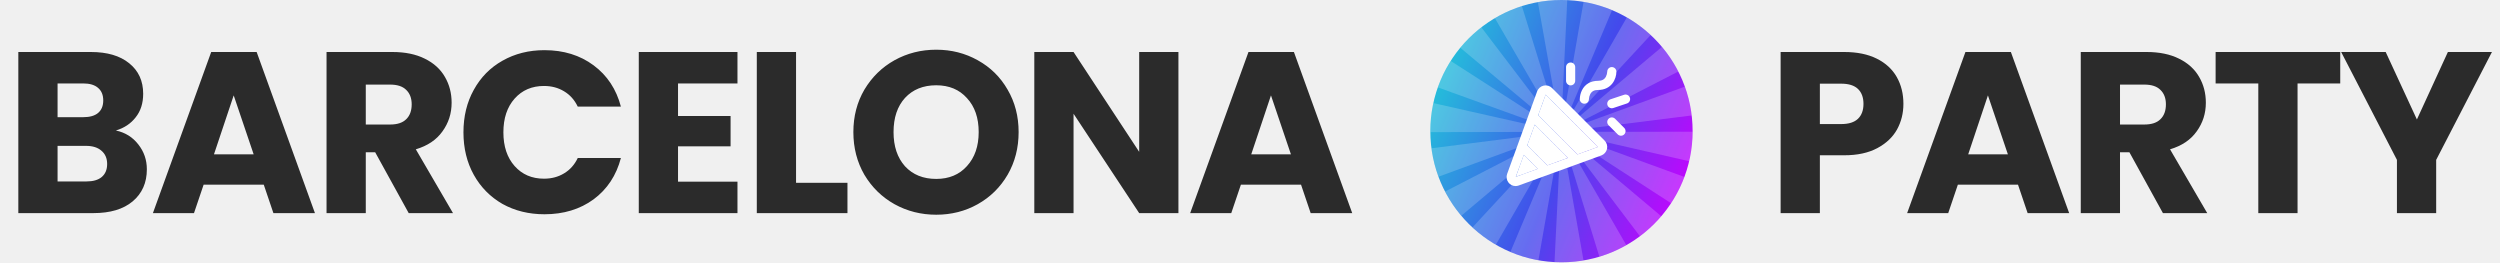
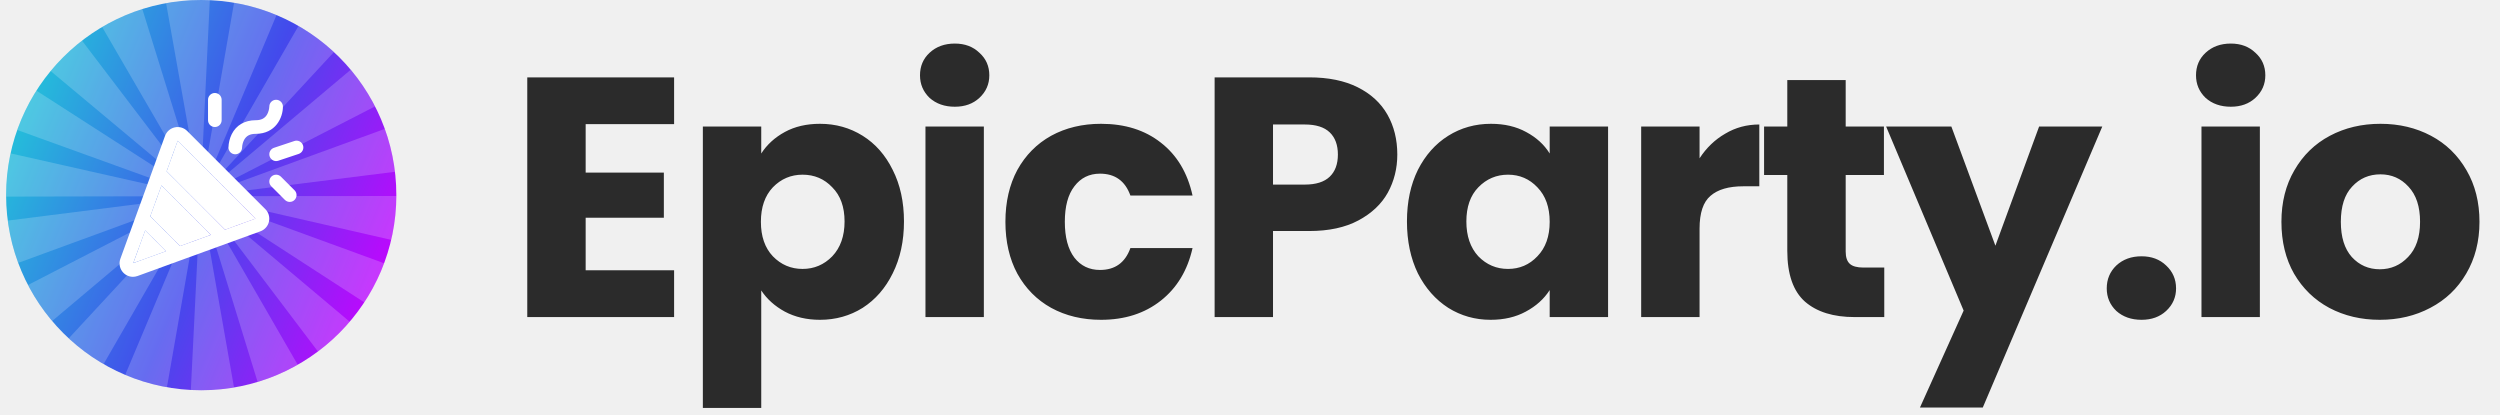
- <svg xmlns="http://www.w3.org/2000/svg" width="305" height="32" viewBox="0 0 305 32" fill="none">
-   <path d="M14.136 15.92C15.275 16.163 16.189 16.732 16.88 17.628C17.571 18.505 17.916 19.513 17.916 20.652C17.916 22.295 17.337 23.601 16.18 24.572C15.041 25.524 13.445 26 11.392 26H2.236V6.344H11.084C13.081 6.344 14.64 6.801 15.76 7.716C16.899 8.631 17.468 9.872 17.468 11.44C17.468 12.597 17.16 13.559 16.544 14.324C15.947 15.089 15.144 15.621 14.136 15.92ZM7.024 14.296H10.16C10.944 14.296 11.541 14.128 11.952 13.792C12.381 13.437 12.596 12.924 12.596 12.252C12.596 11.58 12.381 11.067 11.952 10.712C11.541 10.357 10.944 10.18 10.16 10.18H7.024V14.296ZM10.552 22.136C11.355 22.136 11.971 21.959 12.4 21.604C12.848 21.231 13.072 20.699 13.072 20.008C13.072 19.317 12.839 18.776 12.372 18.384C11.924 17.992 11.299 17.796 10.496 17.796H7.024V22.136H10.552ZM32.179 22.528H24.843L23.667 26H18.655L25.767 6.344H31.311L38.423 26H33.355L32.179 22.528ZM30.947 18.832L28.511 11.636L26.103 18.832H30.947ZM49.862 26L45.774 18.58H44.626V26H39.838V6.344H47.874C49.423 6.344 50.739 6.615 51.822 7.156C52.923 7.697 53.744 8.444 54.286 9.396C54.827 10.329 55.098 11.375 55.098 12.532C55.098 13.839 54.724 15.005 53.978 16.032C53.25 17.059 52.167 17.787 50.73 18.216L55.266 26H49.862ZM44.626 15.192H47.594C48.471 15.192 49.124 14.977 49.554 14.548C50.002 14.119 50.226 13.512 50.226 12.728C50.226 11.981 50.002 11.393 49.554 10.964C49.124 10.535 48.471 10.32 47.594 10.32H44.626V15.192ZM56.541 16.144C56.541 14.203 56.961 12.476 57.801 10.964C58.641 9.433 59.808 8.248 61.301 7.408C62.813 6.549 64.521 6.12 66.425 6.12C68.758 6.12 70.756 6.736 72.417 7.968C74.079 9.2 75.189 10.88 75.749 13.008H70.485C70.093 12.187 69.533 11.561 68.805 11.132C68.096 10.703 67.284 10.488 66.369 10.488C64.894 10.488 63.7 11.001 62.785 12.028C61.87 13.055 61.413 14.427 61.413 16.144C61.413 17.861 61.87 19.233 62.785 20.26C63.7 21.287 64.894 21.8 66.369 21.8C67.284 21.8 68.096 21.585 68.805 21.156C69.533 20.727 70.093 20.101 70.485 19.28H75.749C75.189 21.408 74.079 23.088 72.417 24.32C70.756 25.533 68.758 26.14 66.425 26.14C64.521 26.14 62.813 25.72 61.301 24.88C59.808 24.021 58.641 22.836 57.801 21.324C56.961 19.812 56.541 18.085 56.541 16.144ZM82.719 10.18V14.156H89.131V17.852H82.719V22.164H89.971V26H77.931V6.344H89.971V10.18H82.719ZM97.118 22.304H103.39V26H92.33V6.344H97.118V22.304ZM114.22 26.196C112.372 26.196 110.673 25.767 109.124 24.908C107.593 24.049 106.37 22.855 105.456 21.324C104.559 19.775 104.111 18.039 104.111 16.116C104.111 14.193 104.559 12.467 105.456 10.936C106.37 9.405 107.593 8.211 109.124 7.352C110.673 6.493 112.372 6.064 114.22 6.064C116.068 6.064 117.757 6.493 119.288 7.352C120.837 8.211 122.05 9.405 122.928 10.936C123.824 12.467 124.272 14.193 124.272 16.116C124.272 18.039 123.824 19.775 122.928 21.324C122.032 22.855 120.818 24.049 119.288 24.908C117.757 25.767 116.068 26.196 114.22 26.196ZM114.22 21.828C115.788 21.828 117.038 21.305 117.971 20.26C118.924 19.215 119.4 17.833 119.4 16.116C119.4 14.38 118.924 12.999 117.971 11.972C117.038 10.927 115.788 10.404 114.22 10.404C112.633 10.404 111.364 10.917 110.412 11.944C109.478 12.971 109.012 14.361 109.012 16.116C109.012 17.852 109.478 19.243 110.412 20.288C111.364 21.315 112.633 21.828 114.22 21.828ZM143.769 26H138.981L130.973 13.876V26H126.185V6.344H130.973L138.981 18.524V6.344H143.769V26ZM158.726 22.528H151.39L150.214 26H145.202L152.314 6.344H157.858L164.97 26H159.902L158.726 22.528ZM157.494 18.832L155.058 11.636L152.65 18.832H157.494Z" fill="#2B2B2B" />
+ <svg xmlns="http://www.w3.org/2000/svg" width="205" height="34" viewBox="0 0 205 34" fill="none">
  <g clip-path="url(#clip0_29_37023)">
-     <rect x="174.5" width="32" height="32" rx="16" fill="url(#paint0_linear_29_37023)" />
-     <path d="M225.617 16.056L190.49 16.086C190.49 16.086 190.486 16.084 190.483 16.083C190.486 16.081 190.487 16.081 190.489 16.08L225.617 11.674V3.245L190.478 16.07C190.478 16.07 190.486 16.062 190.488 16.058L225.617 -2.001V-13.507L190.477 16.049C190.477 16.049 190.473 16.051 190.47 16.052C190.471 16.049 190.473 16.046 190.474 16.044L225.617 -21.892V-23.435H213.208L190.464 16.031C190.464 16.031 190.458 16.035 190.455 16.037C190.455 16.035 190.455 16.033 190.455 16.031L207.045 -23.435H197.313L190.442 16.029C190.442 16.029 190.44 16.033 190.439 16.035C190.438 16.031 190.436 16.028 190.435 16.025L192.329 -23.435H183.409L190.42 16.022C190.42 16.022 190.419 16.029 190.419 16.034C190.417 16.032 190.416 16.03 190.415 16.029L178.169 -23.435H167.479L190.403 16.035C190.403 16.035 190.403 16.039 190.403 16.042C190.399 16.04 190.396 16.037 190.394 16.036L160.352 -23.435H156.256V-12.475L190.384 16.046C190.384 16.046 190.388 16.052 190.39 16.056C190.388 16.056 190.386 16.056 190.384 16.055L156.256 -5.905V3.736L190.375 16.065C190.375 16.065 190.382 16.071 190.386 16.075L156.256 8.381V16.163L190.374 16.086C190.374 16.086 190.38 16.089 190.383 16.09C190.38 16.091 190.378 16.093 190.376 16.093L156.256 20.419V28.603L190.386 16.103C190.386 16.103 190.379 16.111 190.376 16.114L156.256 33.696V44.866L190.387 16.124C190.387 16.124 190.392 16.122 190.395 16.122C190.394 16.125 190.392 16.127 190.391 16.13L162.454 46.306H173.011L190.401 16.14C190.401 16.14 190.407 16.136 190.409 16.134C190.409 16.136 190.409 16.138 190.409 16.14L177.715 46.306H185.141L190.422 16.142C190.422 16.142 190.425 16.138 190.426 16.137C190.427 16.139 190.428 16.143 190.429 16.146L188.944 46.306H195.746L190.443 16.151C190.443 16.151 190.445 16.144 190.446 16.139C190.448 16.141 190.449 16.142 190.45 16.143L199.741 46.306H207.881L190.462 16.137C190.462 16.137 190.462 16.133 190.462 16.131C190.465 16.133 190.468 16.135 190.471 16.137L213.304 46.306H225.618V45.675L190.48 16.126C190.48 16.126 190.476 16.119 190.475 16.115C190.476 16.115 190.479 16.115 190.481 16.116L225.618 38.886V28.934L190.49 16.106C190.49 16.106 190.484 16.1 190.479 16.096L225.618 24.145V16.056H225.617Z" fill="white" fill-opacity="0.19" />
+     <rect x="0.5" width="32" height="32" rx="16" fill="url(#paint0_linear_29_37023)" />
+     <path d="M51.617 16.056L16.49 16.086C16.49 16.086 16.486 16.084 16.483 16.083C16.486 16.081 16.488 16.081 16.489 16.08L51.617 11.674V3.245L16.478 16.07C16.478 16.07 16.486 16.062 16.488 16.058L51.617 -2.001V-13.507L16.477 16.049C16.477 16.049 16.473 16.051 16.47 16.052C16.471 16.049 16.473 16.046 16.474 16.044L51.617 -21.892V-23.435H39.208L16.464 16.031C16.464 16.031 16.458 16.035 16.455 16.037C16.455 16.035 16.455 16.033 16.455 16.031L33.045 -23.435H23.313L16.442 16.029C16.442 16.029 16.44 16.033 16.439 16.035C16.438 16.031 16.436 16.028 16.435 16.025L18.329 -23.435H9.409L16.42 16.022C16.42 16.022 16.419 16.029 16.419 16.034C16.417 16.032 16.416 16.03 16.415 16.029L4.169 -23.435H-6.521L16.403 16.035C16.403 16.035 16.403 16.039 16.403 16.042C16.399 16.04 16.396 16.037 16.394 16.036L-13.648 -23.435H-17.744V-12.475L16.384 16.046C16.384 16.046 16.388 16.052 16.39 16.056C16.388 16.056 16.386 16.056 16.384 16.055L-17.744 -5.905V3.736L16.375 16.065C16.375 16.065 16.382 16.071 16.386 16.075L-17.744 8.381V16.163L16.374 16.086C16.374 16.086 16.38 16.089 16.383 16.09C16.38 16.091 16.378 16.093 16.376 16.093L-17.744 20.419V28.603L16.386 16.103C16.386 16.103 16.379 16.111 16.376 16.114L-17.744 33.696V44.866L16.387 16.124C16.387 16.124 16.392 16.122 16.395 16.122C16.394 16.125 16.392 16.127 16.391 16.13L-11.546 46.306H-0.989L16.401 16.14C16.401 16.14 16.407 16.136 16.409 16.134C16.409 16.136 16.409 16.138 16.409 16.14L3.715 46.306H11.141L16.422 16.142C16.422 16.142 16.425 16.138 16.426 16.137C16.427 16.139 16.428 16.143 16.429 16.146L14.944 46.306H21.746L16.443 16.151C16.443 16.151 16.445 16.144 16.446 16.139C16.448 16.141 16.449 16.142 16.45 16.143L25.741 46.306H33.881L16.462 16.137C16.462 16.137 16.462 16.133 16.462 16.131C16.465 16.133 16.468 16.135 16.471 16.137L39.304 46.306H51.618V45.675L16.48 16.126C16.48 16.126 16.477 16.119 16.475 16.115C16.477 16.115 16.479 16.115 16.481 16.116L51.618 38.886V28.934L16.49 16.106C16.49 16.106 16.484 16.1 16.479 16.096L51.618 24.145V16.056H51.617Z" fill="white" fill-opacity="0.19" />
    <g clip-path="url(#clip1_29_37023)">
-       <path d="M189.348 10.74C189.217 10.609 189.055 10.513 188.877 10.461C188.699 10.41 188.511 10.404 188.33 10.444C188.149 10.484 187.981 10.569 187.842 10.691C187.703 10.813 187.597 10.968 187.533 11.142L183.869 21.219C183.809 21.385 183.79 21.564 183.813 21.739C183.836 21.914 183.9 22.081 184.001 22.226C184.102 22.371 184.236 22.49 184.393 22.573C184.549 22.655 184.723 22.699 184.9 22.7C185.03 22.699 185.159 22.676 185.281 22.631L195.357 18.966C195.531 18.903 195.686 18.797 195.808 18.657C195.931 18.518 196.016 18.35 196.056 18.169C196.096 17.989 196.09 17.801 196.038 17.623C195.987 17.445 195.891 17.283 195.76 17.152L189.348 10.74ZM188.766 20.177L186.323 17.734L187.242 15.206L191.294 19.258L188.766 20.177ZM184.928 21.572L185.905 18.892L187.611 20.598L184.928 21.572ZM192.454 18.836L187.664 14.046L188.571 11.542L194.952 17.924L192.454 18.836ZM192.733 12.091C192.744 11.714 192.835 11.343 193.001 11.004C193.371 10.265 194.069 9.858 194.967 9.858C195.434 9.858 195.735 9.698 195.92 9.355C196.017 9.163 196.073 8.952 196.084 8.737C196.084 8.589 196.143 8.447 196.249 8.343C196.354 8.239 196.496 8.18 196.644 8.181C196.792 8.181 196.934 8.241 197.038 8.346C197.143 8.451 197.201 8.593 197.2 8.741C197.2 9.639 196.606 10.975 194.967 10.975C194.499 10.975 194.199 11.135 194.014 11.478C193.917 11.67 193.861 11.881 193.85 12.096C193.85 12.169 193.835 12.242 193.807 12.309C193.779 12.377 193.737 12.438 193.685 12.49C193.633 12.541 193.571 12.582 193.504 12.61C193.436 12.638 193.363 12.652 193.29 12.652C193.216 12.652 193.144 12.637 193.076 12.609C193.009 12.58 192.947 12.539 192.895 12.487C192.844 12.435 192.803 12.373 192.775 12.305C192.747 12.238 192.733 12.165 192.733 12.091ZM191.058 9.858V8.183C191.058 8.035 191.117 7.893 191.222 7.788C191.327 7.683 191.469 7.625 191.617 7.625C191.765 7.625 191.907 7.683 192.012 7.788C192.116 7.893 192.175 8.035 192.175 8.183V9.858C192.175 10.006 192.116 10.148 192.012 10.253C191.907 10.358 191.765 10.416 191.617 10.416C191.469 10.416 191.327 10.358 191.222 10.253C191.117 10.148 191.058 10.006 191.058 9.858ZM198.154 15.605C198.206 15.657 198.247 15.718 198.275 15.786C198.303 15.854 198.317 15.927 198.317 16C198.317 16.073 198.303 16.146 198.274 16.214C198.246 16.281 198.205 16.343 198.153 16.395C198.101 16.447 198.04 16.488 197.972 16.516C197.904 16.544 197.832 16.558 197.758 16.558C197.685 16.558 197.612 16.544 197.545 16.515C197.477 16.487 197.415 16.446 197.364 16.394L196.247 15.278C196.142 15.173 196.083 15.031 196.083 14.883C196.083 14.734 196.142 14.592 196.247 14.488C196.352 14.383 196.494 14.324 196.642 14.324C196.79 14.324 196.932 14.383 197.037 14.488L198.154 15.605ZM198.494 12.621L196.818 13.18C196.678 13.226 196.525 13.216 196.392 13.149C196.26 13.083 196.159 12.967 196.112 12.826C196.065 12.686 196.076 12.533 196.142 12.4C196.209 12.268 196.325 12.167 196.465 12.12L198.14 11.562C198.281 11.515 198.434 11.526 198.567 11.592C198.699 11.658 198.8 11.774 198.847 11.915C198.894 12.055 198.883 12.209 198.816 12.341C198.75 12.474 198.634 12.574 198.494 12.621Z" fill="white" />
-       <path d="M192.454 18.836L187.664 14.046L188.571 11.542L194.952 17.924L192.454 18.836Z" fill="white" />
-       <path d="M188.766 20.177L186.323 17.734L187.242 15.206L191.294 19.258L188.766 20.177Z" fill="white" />
-       <path d="M184.928 21.572L185.905 18.892L187.611 20.598L184.928 21.572Z" fill="white" />
+       <path d="M15.348 10.74C15.216 10.609 15.055 10.513 14.877 10.461C14.699 10.41 14.511 10.404 14.33 10.444C14.149 10.484 13.981 10.569 13.842 10.691C13.703 10.813 13.597 10.968 13.533 11.142L9.87 21.219C9.809 21.385 9.79 21.564 9.813 21.739C9.836 21.914 9.9 22.081 10.001 22.226C10.102 22.371 10.236 22.49 10.393 22.573C10.549 22.655 10.723 22.699 10.9 22.7C11.03 22.699 11.159 22.676 11.281 22.631L21.357 18.966C21.531 18.903 21.686 18.797 21.808 18.657C21.931 18.518 22.016 18.35 22.056 18.169C22.096 17.989 22.09 17.801 22.038 17.623C21.987 17.445 21.891 17.283 21.76 17.152L15.348 10.74ZM14.766 20.177L12.323 17.734L13.242 15.206L17.294 19.258L14.766 20.177ZM10.928 21.572L11.905 18.892L13.611 20.598L10.928 21.572ZM18.454 18.836L13.664 14.046L14.571 11.542L20.952 17.924L18.454 18.836ZM18.733 12.091C18.744 11.714 18.835 11.343 19.001 11.004C19.371 10.265 20.069 9.858 20.967 9.858C21.434 9.858 21.735 9.698 21.919 9.355C22.017 9.163 22.073 8.952 22.084 8.737C22.084 8.589 22.143 8.447 22.249 8.343C22.354 8.239 22.496 8.18 22.644 8.181C22.792 8.181 22.934 8.241 23.038 8.346C23.142 8.451 23.201 8.593 23.2 8.741C23.2 9.639 22.606 10.975 20.967 10.975C20.499 10.975 20.199 11.135 20.014 11.478C19.917 11.67 19.861 11.881 19.85 12.096C19.85 12.169 19.835 12.242 19.807 12.309C19.779 12.377 19.737 12.438 19.685 12.49C19.633 12.541 19.571 12.582 19.503 12.61C19.436 12.638 19.363 12.652 19.29 12.652C19.216 12.652 19.144 12.637 19.076 12.609C19.009 12.58 18.947 12.539 18.895 12.487C18.844 12.435 18.803 12.373 18.775 12.305C18.747 12.238 18.733 12.165 18.733 12.091ZM17.058 9.858V8.183C17.058 8.035 17.117 7.893 17.222 7.788C17.327 7.683 17.469 7.625 17.617 7.625C17.765 7.625 17.907 7.683 18.012 7.788C18.116 7.893 18.175 8.035 18.175 8.183V9.858C18.175 10.006 18.116 10.148 18.012 10.253C17.907 10.358 17.765 10.416 17.617 10.416C17.469 10.416 17.327 10.358 17.222 10.253C17.117 10.148 17.058 10.006 17.058 9.858ZM24.154 15.605C24.206 15.657 24.247 15.718 24.275 15.786C24.303 15.854 24.317 15.927 24.317 16C24.317 16.073 24.302 16.146 24.274 16.214C24.246 16.281 24.205 16.343 24.153 16.395C24.101 16.447 24.04 16.488 23.972 16.516C23.904 16.544 23.832 16.558 23.758 16.558C23.685 16.558 23.612 16.544 23.545 16.515C23.477 16.487 23.415 16.446 23.364 16.394L22.247 15.278C22.142 15.173 22.083 15.031 22.083 14.883C22.083 14.734 22.142 14.592 22.247 14.488C22.352 14.383 22.494 14.324 22.642 14.324C22.79 14.324 22.932 14.383 23.037 14.488L24.154 15.605ZM24.494 12.621L22.819 13.18C22.678 13.226 22.525 13.216 22.392 13.149C22.26 13.083 22.159 12.967 22.112 12.826C22.065 12.686 22.076 12.533 22.142 12.4C22.209 12.268 22.325 12.167 22.465 12.12L24.14 11.562C24.281 11.515 24.434 11.526 24.567 11.592C24.699 11.658 24.8 11.774 24.847 11.915C24.894 12.055 24.883 12.209 24.816 12.341C24.75 12.474 24.634 12.574 24.494 12.621Z" fill="white" />
+       <path d="M18.454 18.836L13.664 14.046L14.571 11.542L20.952 17.924L18.454 18.836Z" fill="white" />
+       <path d="M14.766 20.177L12.323 17.734L13.242 15.206L17.294 19.258L14.766 20.177Z" fill="white" />
+       <path d="M10.928 21.572L11.905 18.892L13.611 20.598L10.928 21.572Z" fill="white" />
    </g>
  </g>
-   <path d="M232.216 12.672C232.216 13.811 231.955 14.856 231.432 15.808C230.909 16.741 230.107 17.497 229.024 18.076C227.941 18.655 226.597 18.944 224.992 18.944H222.024V26H217.236V6.344H224.992C226.56 6.344 227.885 6.615 228.968 7.156C230.051 7.697 230.863 8.444 231.404 9.396C231.945 10.348 232.216 11.44 232.216 12.672ZM224.628 15.136C225.543 15.136 226.224 14.921 226.672 14.492C227.12 14.063 227.344 13.456 227.344 12.672C227.344 11.888 227.12 11.281 226.672 10.852C226.224 10.423 225.543 10.208 224.628 10.208H222.024V15.136H224.628ZM246.195 22.528H238.859L237.683 26H232.671L239.783 6.344H245.327L252.439 26H247.371L246.195 22.528ZM244.963 18.832L242.527 11.636L240.119 18.832H244.963ZM263.877 26L259.789 18.58H258.641V26H253.853V6.344H261.889C263.439 6.344 264.755 6.615 265.837 7.156C266.939 7.697 267.76 8.444 268.301 9.396C268.843 10.329 269.113 11.375 269.113 12.532C269.113 13.839 268.74 15.005 267.993 16.032C267.265 17.059 266.183 17.787 264.745 18.216L269.281 26H263.877ZM258.641 15.192H261.609C262.487 15.192 263.14 14.977 263.569 14.548C264.017 14.119 264.241 13.512 264.241 12.728C264.241 11.981 264.017 11.393 263.569 10.964C263.14 10.535 262.487 10.32 261.609 10.32H258.641V15.192ZM285.509 6.344V10.18H280.301V26H275.513V10.18H270.305V6.344H285.509ZM304.018 6.344L297.214 19.504V26H292.426V19.504L285.622 6.344H291.054L294.862 14.576L298.642 6.344H304.018Z" fill="#2B2B2B" />
+   <path d="M48.024 10.18V14.156H54.436V17.852H48.024V22.164H55.276V26H43.236V6.344H55.276V10.18H48.024ZM62.422 12.588C62.889 11.86 63.533 11.272 64.354 10.824C65.176 10.376 66.137 10.152 67.238 10.152C68.526 10.152 69.693 10.479 70.738 11.132C71.784 11.785 72.605 12.719 73.202 13.932C73.818 15.145 74.126 16.555 74.126 18.16C74.126 19.765 73.818 21.184 73.202 22.416C72.605 23.629 71.784 24.572 70.738 25.244C69.693 25.897 68.526 26.224 67.238 26.224C66.156 26.224 65.194 26 64.354 25.552C63.533 25.104 62.889 24.525 62.422 23.816V33.448H57.634V10.376H62.422V12.588ZM69.254 18.16C69.254 16.965 68.918 16.032 68.246 15.36C67.593 14.669 66.781 14.324 65.81 14.324C64.858 14.324 64.046 14.669 63.374 15.36C62.721 16.051 62.394 16.993 62.394 18.188C62.394 19.383 62.721 20.325 63.374 21.016C64.046 21.707 64.858 22.052 65.81 22.052C66.762 22.052 67.574 21.707 68.246 21.016C68.918 20.307 69.254 19.355 69.254 18.16ZM78.296 8.752C77.456 8.752 76.766 8.509 76.224 8.024C75.702 7.52 75.44 6.904 75.44 6.176C75.44 5.429 75.702 4.813 76.224 4.328C76.766 3.824 77.456 3.572 78.296 3.572C79.118 3.572 79.79 3.824 80.312 4.328C80.854 4.813 81.124 5.429 81.124 6.176C81.124 6.904 80.854 7.52 80.312 8.024C79.79 8.509 79.118 8.752 78.296 8.752ZM80.676 10.376V26H75.888V10.376H80.676ZM82.444 18.188C82.444 16.564 82.771 15.145 83.424 13.932C84.096 12.719 85.02 11.785 86.196 11.132C87.391 10.479 88.754 10.152 90.284 10.152C92.244 10.152 93.877 10.665 95.184 11.692C96.51 12.719 97.377 14.165 97.788 16.032H92.692C92.263 14.837 91.432 14.24 90.2 14.24C89.323 14.24 88.623 14.585 88.1 15.276C87.578 15.948 87.316 16.919 87.316 18.188C87.316 19.457 87.578 20.437 88.1 21.128C88.623 21.8 89.323 22.136 90.2 22.136C91.432 22.136 92.263 21.539 92.692 20.344H97.788C97.377 22.173 96.51 23.611 95.184 24.656C93.859 25.701 92.225 26.224 90.284 26.224C88.754 26.224 87.391 25.897 86.196 25.244C85.02 24.591 84.096 23.657 83.424 22.444C82.771 21.231 82.444 19.812 82.444 18.188ZM114.579 12.672C114.579 13.811 114.318 14.856 113.795 15.808C113.273 16.741 112.47 17.497 111.387 18.076C110.305 18.655 108.961 18.944 107.355 18.944H104.387V26H99.599V6.344H107.355C108.923 6.344 110.249 6.615 111.331 7.156C112.414 7.697 113.226 8.444 113.767 9.396C114.309 10.348 114.579 11.44 114.579 12.672ZM106.991 15.136C107.906 15.136 108.587 14.921 109.035 14.492C109.483 14.063 109.707 13.456 109.707 12.672C109.707 11.888 109.483 11.281 109.035 10.852C108.587 10.423 107.906 10.208 106.991 10.208H104.387V15.136H106.991ZM115.37 18.16C115.37 16.555 115.669 15.145 116.266 13.932C116.882 12.719 117.713 11.785 118.758 11.132C119.803 10.479 120.97 10.152 122.258 10.152C123.359 10.152 124.321 10.376 125.142 10.824C125.982 11.272 126.626 11.86 127.074 12.588V10.376H131.862V26H127.074V23.788C126.607 24.516 125.954 25.104 125.114 25.552C124.293 26 123.331 26.224 122.23 26.224C120.961 26.224 119.803 25.897 118.758 25.244C117.713 24.572 116.882 23.629 116.266 22.416C115.669 21.184 115.37 19.765 115.37 18.16ZM127.074 18.188C127.074 16.993 126.738 16.051 126.066 15.36C125.413 14.669 124.61 14.324 123.658 14.324C122.706 14.324 121.894 14.669 121.222 15.36C120.569 16.032 120.242 16.965 120.242 18.16C120.242 19.355 120.569 20.307 121.222 21.016C121.894 21.707 122.706 22.052 123.658 22.052C124.61 22.052 125.413 21.707 126.066 21.016C126.738 20.325 127.074 19.383 127.074 18.188ZM139.364 12.98C139.924 12.121 140.624 11.449 141.464 10.964C142.304 10.46 143.237 10.208 144.264 10.208V15.276H142.948C141.753 15.276 140.857 15.537 140.26 16.06C139.663 16.564 139.364 17.46 139.364 18.748V26H134.576V10.376H139.364V12.98ZM154.51 21.94V26H152.074C150.338 26 148.985 25.58 148.014 24.74C147.044 23.881 146.558 22.491 146.558 20.568V14.352H144.654V10.376H146.558V6.568H151.346V10.376H154.482V14.352H151.346V20.624C151.346 21.091 151.458 21.427 151.682 21.632C151.906 21.837 152.28 21.94 152.802 21.94H154.51ZM172.387 10.376L162.587 33.42H157.435L161.019 25.468L154.663 10.376H160.011L163.623 20.148L167.207 10.376H172.387ZM175.609 26.224C174.769 26.224 174.078 25.981 173.537 25.496C173.014 24.992 172.753 24.376 172.753 23.648C172.753 22.901 173.014 22.276 173.537 21.772C174.078 21.268 174.769 21.016 175.609 21.016C176.43 21.016 177.102 21.268 177.625 21.772C178.166 22.276 178.437 22.901 178.437 23.648C178.437 24.376 178.166 24.992 177.625 25.496C177.102 25.981 176.43 26.224 175.609 26.224ZM182.929 8.752C182.089 8.752 181.398 8.509 180.857 8.024C180.334 7.52 180.073 6.904 180.073 6.176C180.073 5.429 180.334 4.813 180.857 4.328C181.398 3.824 182.089 3.572 182.929 3.572C183.75 3.572 184.422 3.824 184.945 4.328C185.486 4.813 185.757 5.429 185.757 6.176C185.757 6.904 185.486 7.52 184.945 8.024C184.422 8.509 183.75 8.752 182.929 8.752ZM185.309 10.376V26H180.521V10.376H185.309ZM195.141 26.224C193.61 26.224 192.229 25.897 190.997 25.244C189.784 24.591 188.822 23.657 188.113 22.444C187.422 21.231 187.077 19.812 187.077 18.188C187.077 16.583 187.432 15.173 188.141 13.96C188.85 12.728 189.821 11.785 191.053 11.132C192.285 10.479 193.666 10.152 195.197 10.152C196.728 10.152 198.109 10.479 199.341 11.132C200.573 11.785 201.544 12.728 202.253 13.96C202.962 15.173 203.317 16.583 203.317 18.188C203.317 19.793 202.953 21.212 202.225 22.444C201.516 23.657 200.536 24.591 199.285 25.244C198.053 25.897 196.672 26.224 195.141 26.224ZM195.141 22.08C196.056 22.08 196.83 21.744 197.465 21.072C198.118 20.4 198.445 19.439 198.445 18.188C198.445 16.937 198.128 15.976 197.493 15.304C196.877 14.632 196.112 14.296 195.197 14.296C194.264 14.296 193.489 14.632 192.873 15.304C192.257 15.957 191.949 16.919 191.949 18.188C191.949 19.439 192.248 20.4 192.845 21.072C193.461 21.744 194.226 22.08 195.141 22.08Z" fill="#2B2B2B" />
  <defs>
-     <linearGradient id="paint0_linear_29_37023" x1="174.5" y1="13.813" x2="205.698" y2="26.702" gradientUnits="userSpaceOnUse">
+     <linearGradient id="paint0_linear_29_37023" x1="0.5" y1="13.813" x2="31.698" y2="26.702" gradientUnits="userSpaceOnUse">
      <stop stop-color="#25BADB" />
      <stop offset="0.504" stop-color="#434AEC" />
      <stop offset="1" stop-color="#CC00FF" />
    </linearGradient>
    <clipPath id="clip0_29_37023">
-       <rect x="174.5" width="32" height="32" rx="16" fill="white" />
+       <rect x="0.5" width="32" height="32" rx="16" fill="white" />
    </clipPath>
    <clipPath id="clip1_29_37023">
-       <rect width="17.867" height="17.867" fill="white" transform="translate(181.566 7.06628)" />
+       <rect width="17.867" height="17.867" fill="white" transform="translate(7.56628 7.06628)" />
    </clipPath>
  </defs>
</svg>
